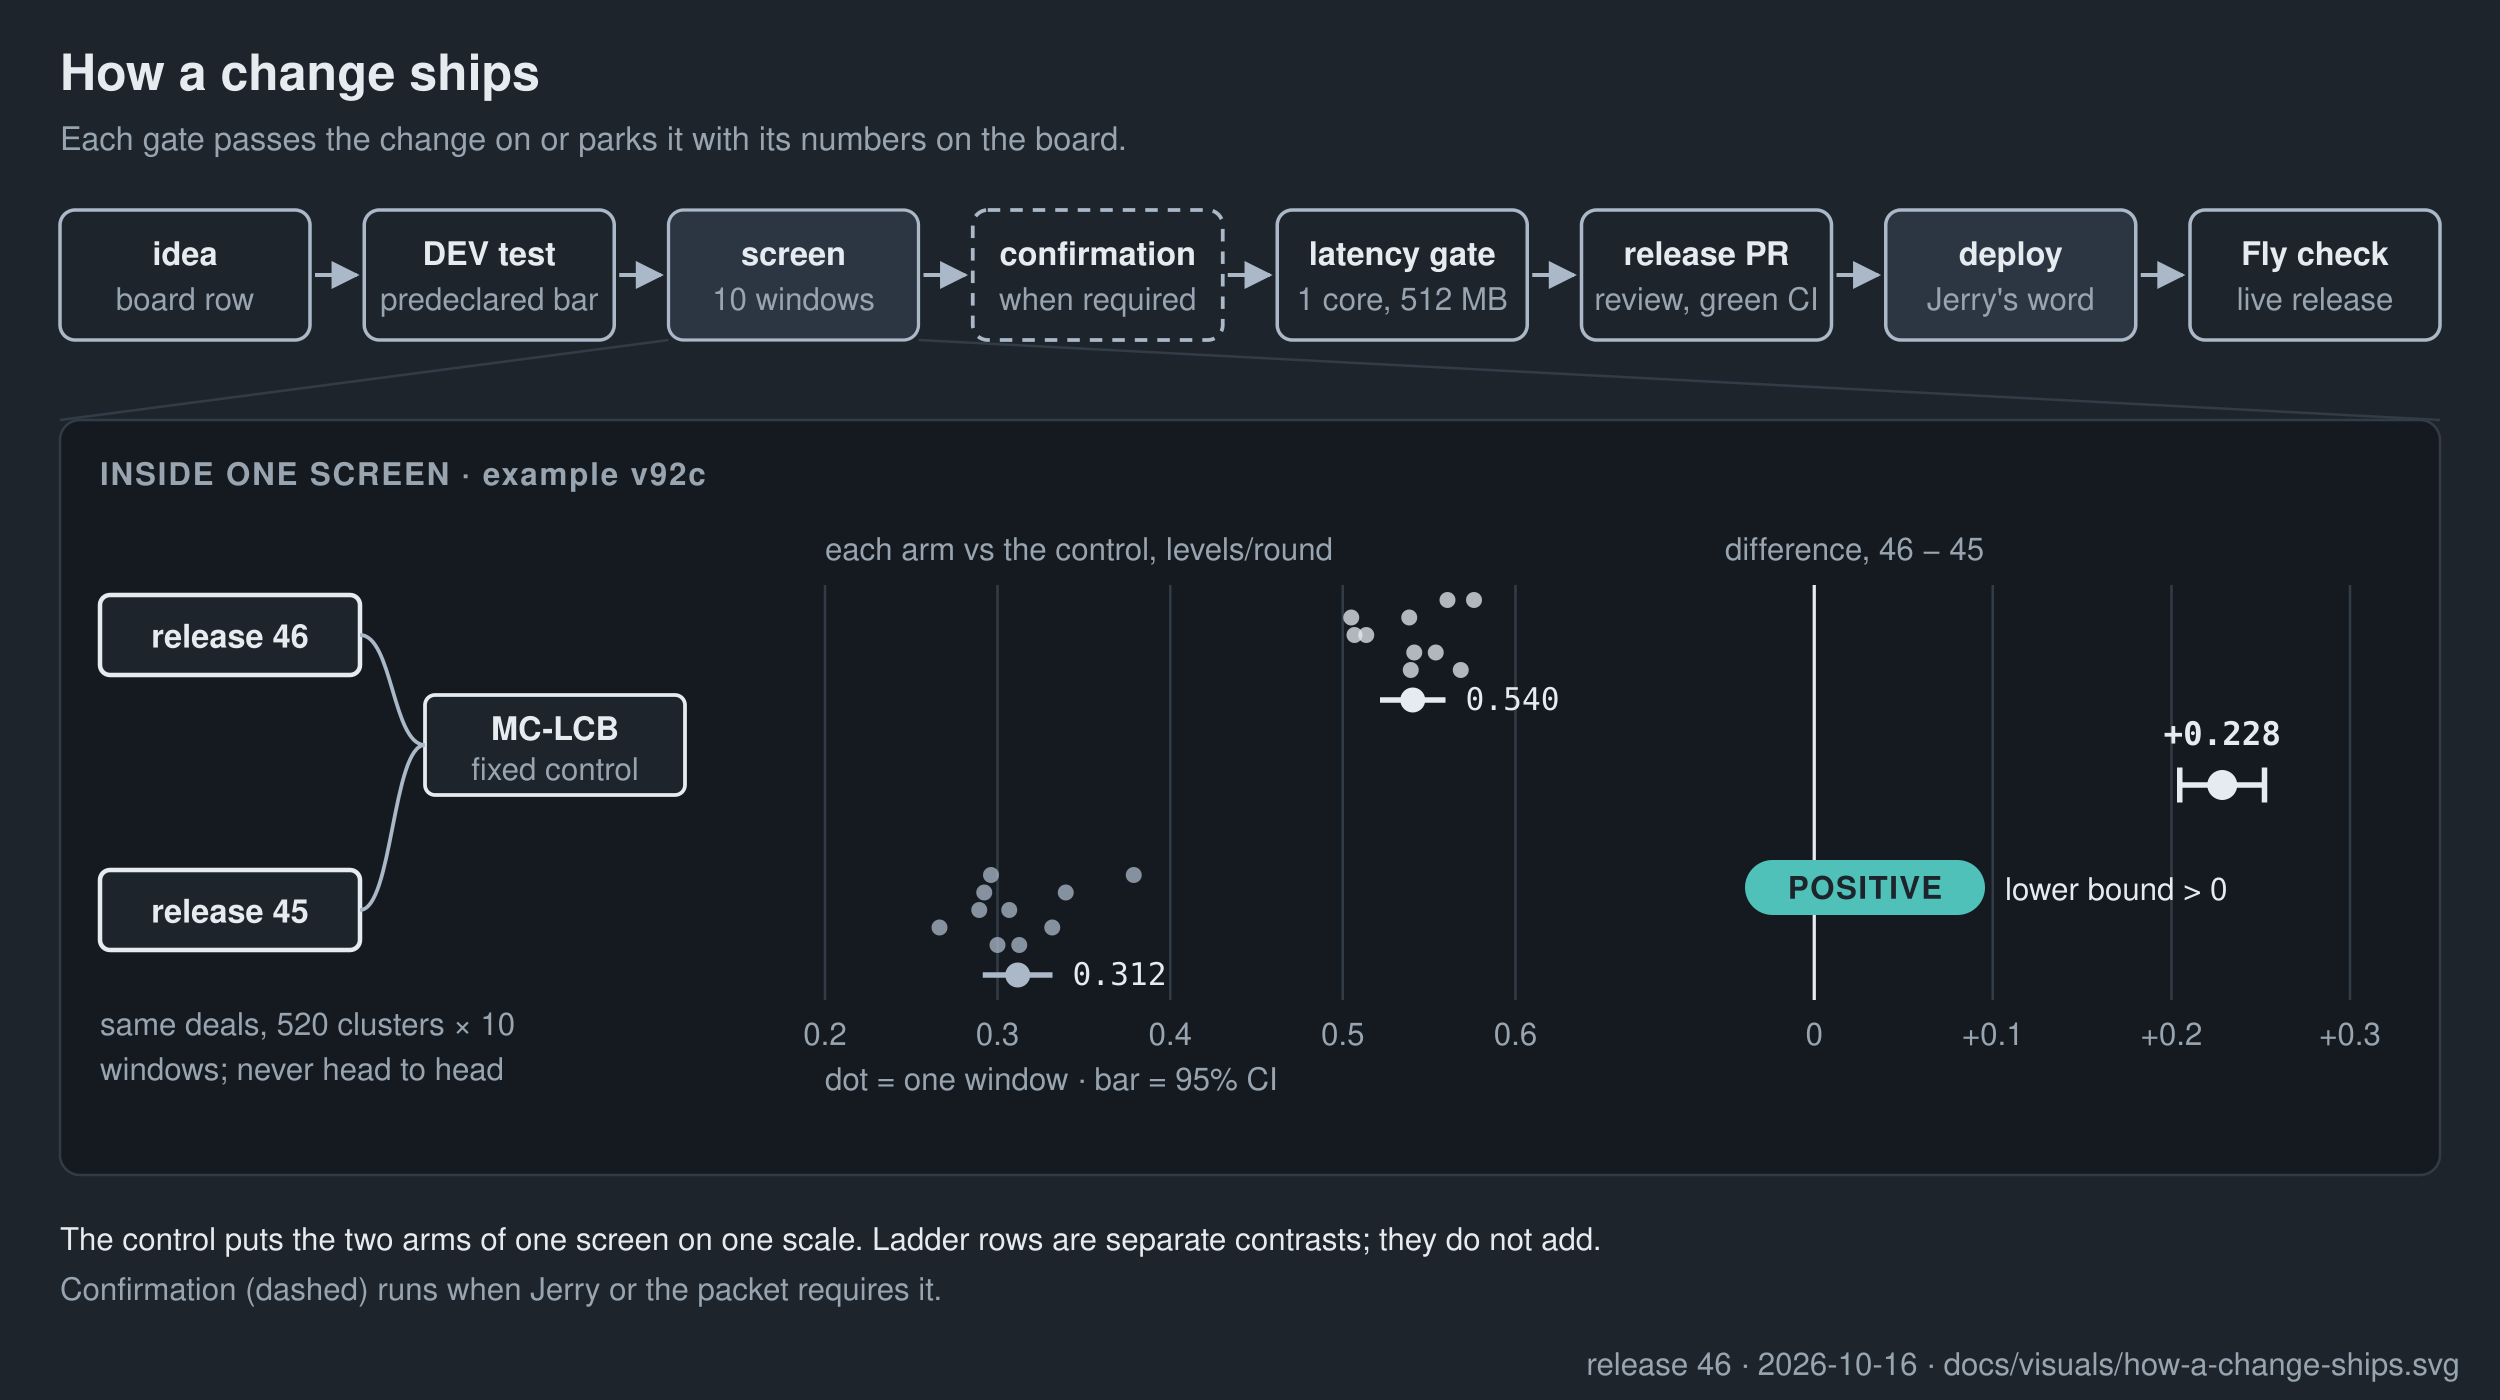
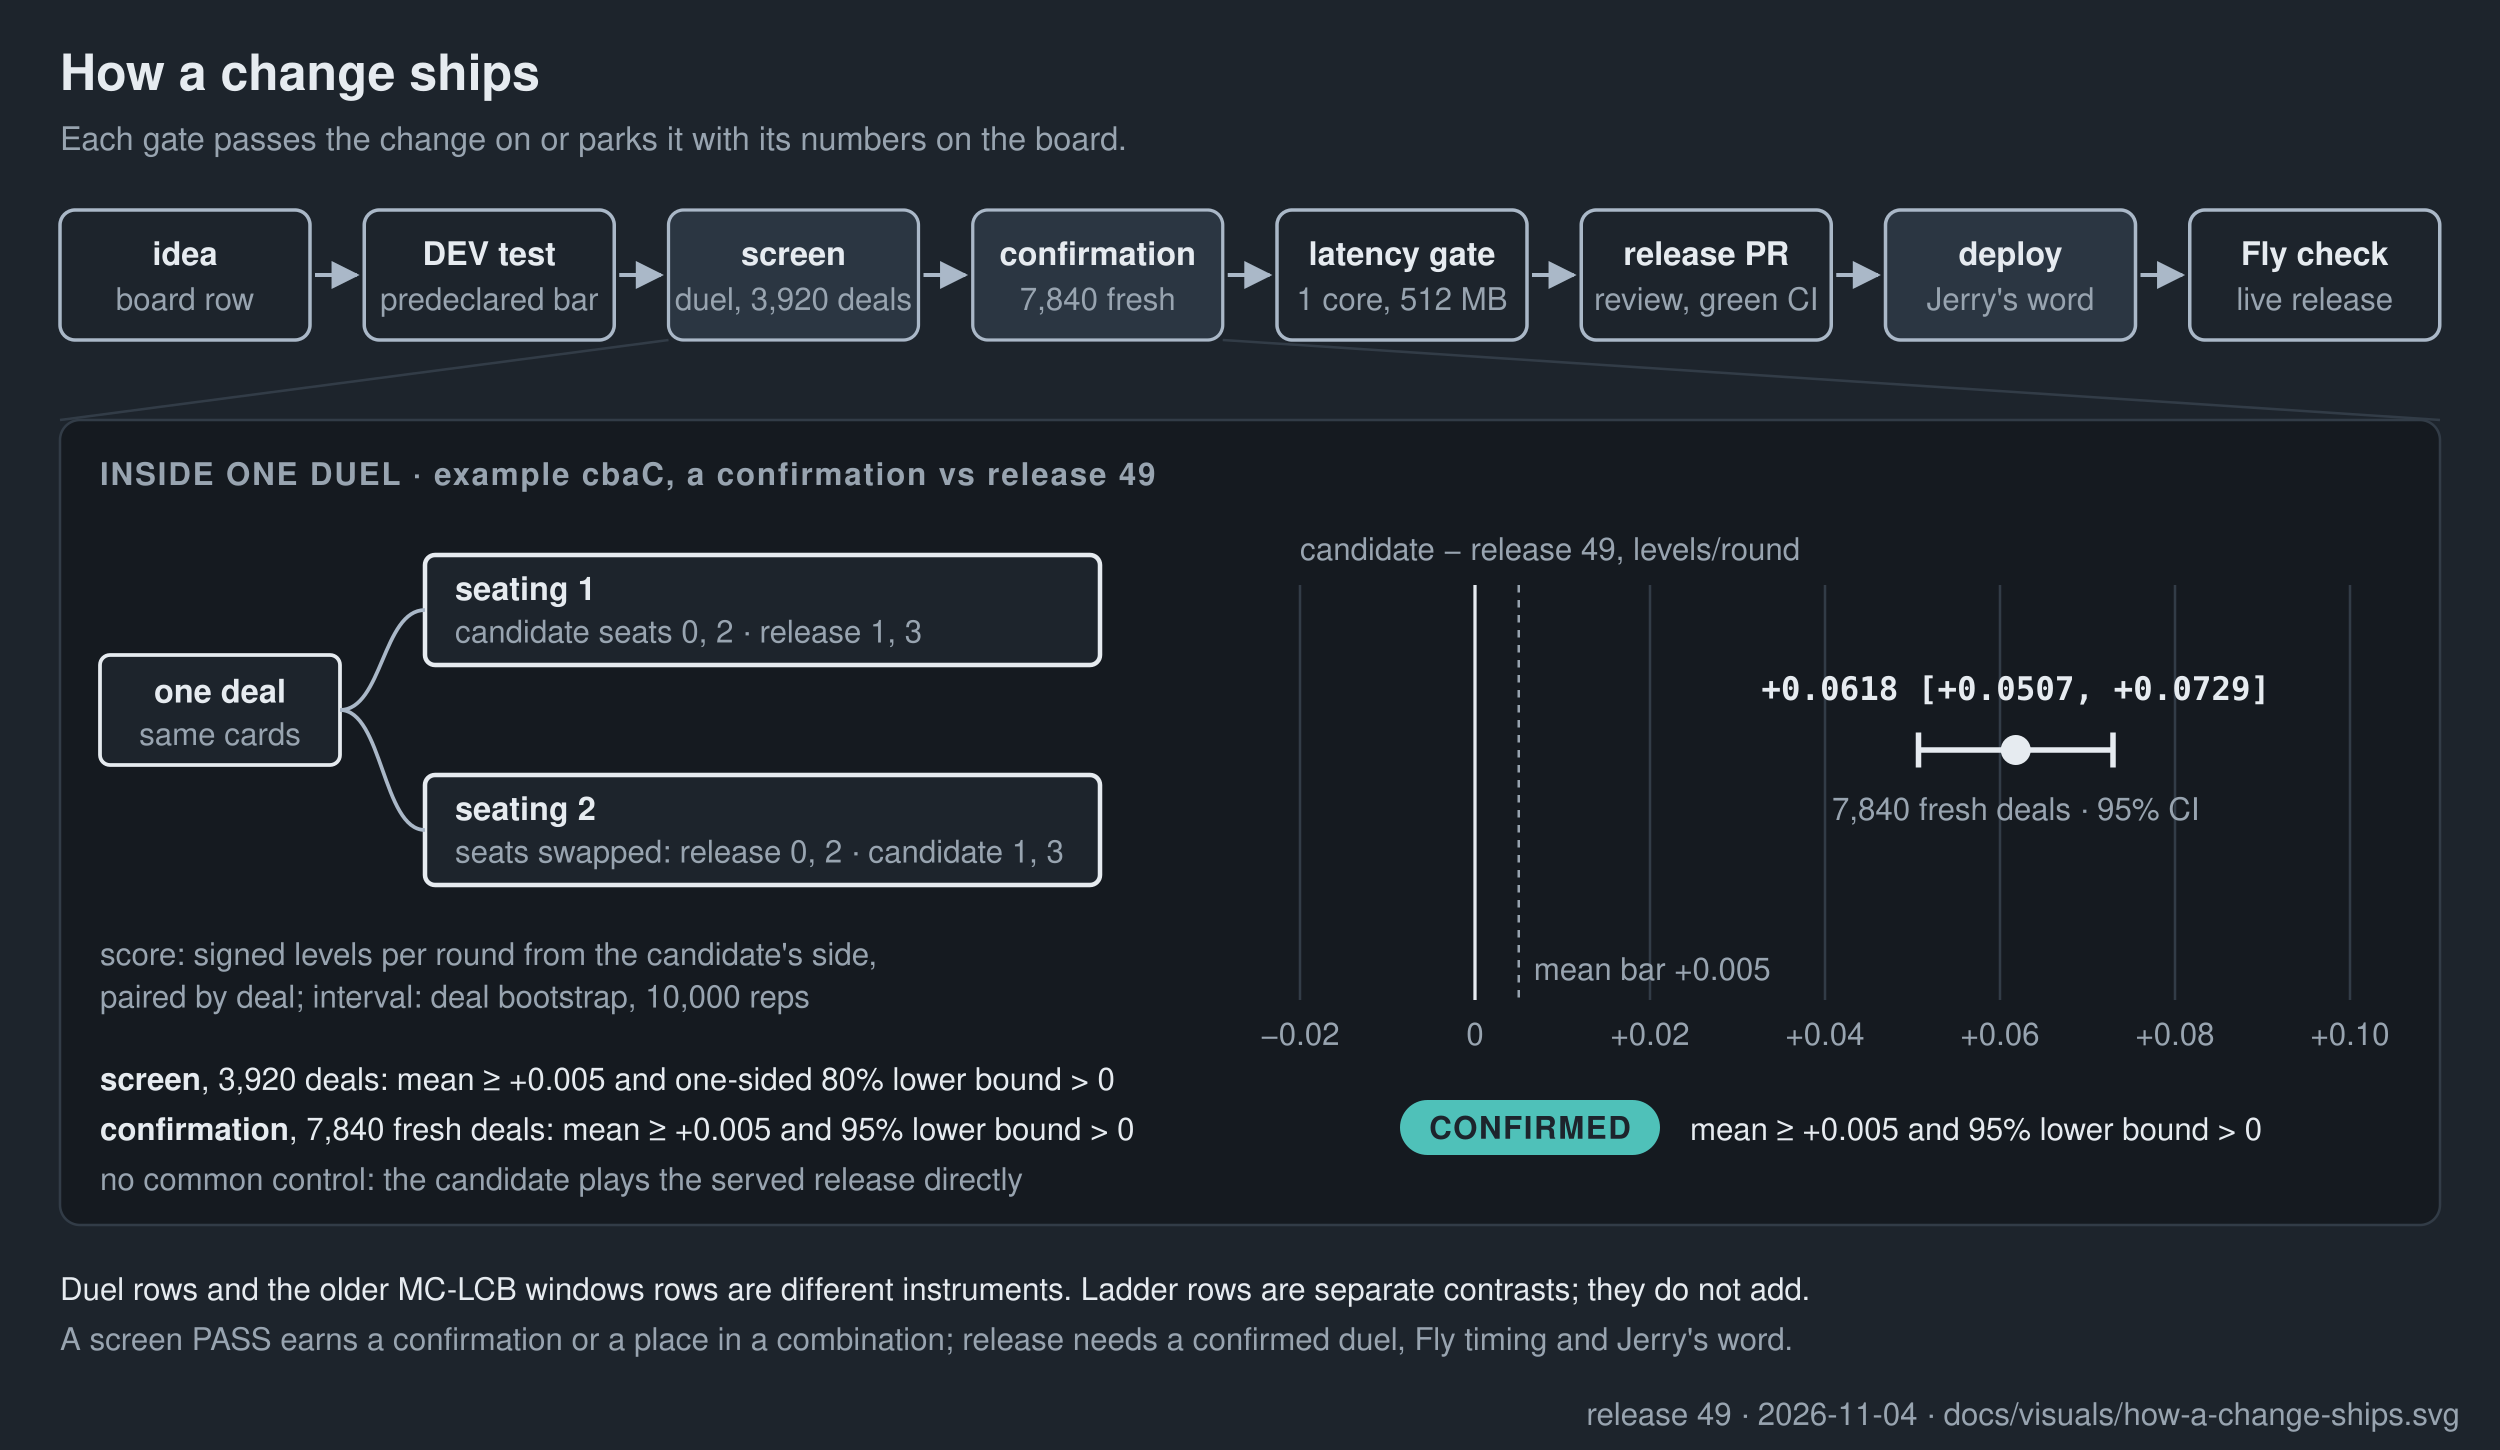
- <svg xmlns="http://www.w3.org/2000/svg" viewBox="0 0 1000 560" width="1000" height="560" role="img" aria-label="How a change ships: idea, cheap DEV test with a predeclared bar, screen, fresh-seed confirmation when Jerry or the packet requires it, latency and memory gate on one core, reviewed release PR with green CI, deploy on Jerry's word, post-deploy Fly check. In a screen the candidate and the current release each play the same fixed MC-LCB control over 10 windows of 520 clusters; example v92c: candidate +0.540 [+0.521, +0.560], release 45 +0.312 [+0.291, +0.332] levels per round vs the control, difference +0.228 [+0.205, +0.252], positive because the lower bound is above zero. The control scales the two arms of one screen; ladder rows are separate contrasts and are not additive.">
+ <svg xmlns="http://www.w3.org/2000/svg" viewBox="0 0 1000 580" width="1000" height="580" role="img" aria-label="How a change ships: idea with a board row, cheap DEV test with a predeclared bar, screen duel of 3,920 seat-swapped deals, confirmation duel of 7,840 fresh deals, latency and memory gate on one core, reviewed release PR with green CI, deploy on Jerry's word, post-deploy Fly check. In a duel the candidate plays the served release head to head: each deal is played twice with the seats swapped and scored in signed levels per round from the candidate's side, with a deal bootstrap. Screen bar: mean at least +0.005 and one-sided 80% lower bound above zero; confirmation bar: mean at least +0.005 and 95% lower bound above zero. Example cbaC, the release-50 candidate's confirmation: +0.0618 [+0.0507, +0.0729] vs release 49 as served, CONFIRMED. Duel rows and the older MC-LCB windows rows are different instruments and do not add.">
  <style>text{font-family:-apple-system,BlinkMacSystemFont,"Segoe UI",Helvetica,Arial,sans-serif;fill:#e6ebf0;font-size:13px}.bg{fill:#1d242c}.mut{fill:#98a4b0}.b{font-weight:600}.ttl{font-size:20px;font-weight:600}.h{font-size:15px;font-weight:600}.hdr{font-size:12.5px;font-weight:600;letter-spacing:.06em;fill:#98a4b0}.sm{font-size:12.5px}.it{font-style:italic}.edge{stroke:#323c47;stroke-width:1.5;fill:none}.edge.strong{stroke:#aab8c8}.edgebel{stroke:#b39cf0;stroke-width:1.5;fill:none}.edgeex{stroke:#ef8fbe;stroke-width:1.5;fill:none}.arrow{stroke:#aab8c8;stroke-width:1.6;fill:none}.ah{fill:#aab8c8}.world{fill:#2b3642;stroke:#aab8c8;stroke-width:1.3}.worldx{fill:#1d242c;stroke:#323c47;stroke-width:1.3}.thumb{stroke:#aab8c8;stroke-width:1.6;stroke-linecap:round}.xmark{stroke:#e07a6c;stroke-width:2;stroke-linecap:round}.badt{fill:#e07a6c}.goodt{fill:#6fc491}.cand{fill:#1d242c;stroke:#e6ebf0;stroke-width:1.5}.card{fill:#1d242c;stroke:#aab8c8;stroke-width:1}.red{fill:#f08a80}.play{fill:#e0b25a}.playtrack{fill:#3f321a}.net{fill:#4fc1b9}.nett{fill:#4fc1b9}.root{fill:#e6ebf0}.inkf{fill:#e6ebf0}.mutf{fill:#98a4b0}.rulef{fill:#323c47}.paperf{fill:#151a20}.panelf{fill:#1d242c}.bel{fill:#b39cf0}.belt{fill:#b39cf0}.belsoft{fill:#2c2442;stroke:#b39cf0;stroke-width:1.3}.ex{fill:#ef8fbe}.ext{fill:#ef8fbe}.exsoft{fill:#3f1f2e;stroke:#ef8fbe;stroke-width:1.3}.exline{stroke:#ef8fbe;stroke-width:1.5;fill:none}.exnode{fill:#1d242c;stroke:#ef8fbe;stroke-width:1.5}.vd{fill:#7fb8ef}.vdt{fill:#7fb8ef}.vdsoft{fill:#1b2e44;stroke:#7fb8ef;stroke-width:1.3}.wd{fill:#aab8c8}.wdt{fill:#aab8c8}.wdsoft{fill:#2b3642;stroke:#aab8c8;stroke-width:1.3}.axis{stroke:#98a4b0;stroke-width:1;fill:none}.grid{stroke:#323c47;stroke-width:1;fill:none}.zero{stroke:#e6ebf0;stroke-width:1.3;fill:none}.ring{fill:none;stroke:#e6ebf0;stroke-width:1.8}.ringex{fill:none;stroke:#ef8fbe;stroke-width:2}.panelbox{fill:#151a20;stroke:#323c47;stroke-width:1}.dash{fill:#1d242c;stroke:#aab8c8;stroke-width:1.5;stroke-dasharray:5 4}.stage{fill:#1d242c;stroke:#aab8c8;stroke-width:1.4}.stagej{fill:#2b3642;stroke:#aab8c8;stroke-width:1.4}.lineink{stroke:#e6ebf0;stroke-width:2.2;fill:none}.linemut{stroke:#98a4b0;stroke-width:1.2;fill:none}.linebel{stroke:#b39cf0;stroke-width:2.2;fill:none}.linevd{stroke:#7fb8ef;stroke-width:2.2;fill:none}.linewd{stroke:#aab8c8;stroke-width:2.2;fill:none}.lineex{stroke:#ef8fbe;stroke-width:2.2;fill:none}.linenet{stroke:#4fc1b9;stroke-width:2.2;fill:none}.chipt{font-size:12.5px;font-weight:700;letter-spacing:.05em;fill:#1d242c}.netbox{fill:#173f3d;stroke:#4fc1b9;stroke-width:1.5}.netlayer{stroke:#4fc1b9;stroke-width:3;stroke-linecap:round}.netwire{stroke:#4fc1b9;stroke-width:0.8;opacity:.6}.cardatt{fill:#1d242c;stroke:#e07a6c;stroke-width:1.3}.cone{fill:#323c47;fill-opacity:.35}.conel{stroke:#98a4b0;stroke-width:1;stroke-dasharray:3 3;fill:none}.mono{font-family:ui-monospace,SFMono-Regular,Menlo,Consolas,monospace}</style>
  <defs>
    <marker id="ar7" viewBox="0 0 10 10" refX="9" refY="5" markerWidth="7" markerHeight="7" orient="auto">
      <path d="M0,0 L10,5 L0,10 z" class="ah" />
    </marker>
  </defs>
-   <rect x="0.0" y="0.0" width="1000.0" height="560.0" class="bg" />
+   <rect x="0.0" y="0.0" width="1000.0" height="580.0" class="bg" />
  <text x="24.0" y="36.0" class="ttl">How a change ships</text>
  <text x="24.0" y="60.0" class="mut">Each gate passes the change on or parks it with its numbers on the board.</text>
  <rect x="24.0" y="84.0" width="100.0" height="52.0" rx="6" class="stage" />
  <text x="74.0" y="106.0" class="b" text-anchor="middle">idea</text>
  <text x="74.0" y="124.0" class="sm mut" text-anchor="middle">board row</text>
  <rect x="145.7" y="84.0" width="100.0" height="52.0" rx="6" class="stage" />
  <text x="195.7" y="106.0" class="b" text-anchor="middle">DEV test</text>
  <text x="195.7" y="124.0" class="sm mut" text-anchor="middle">predeclared bar</text>
  <line x1="126.0" y1="110.0" x2="142.7" y2="110.0" class="arrow" marker-end="url(#ar7)" />
  <rect x="267.4" y="84.0" width="100.0" height="52.0" rx="6" class="wdsoft" />
  <text x="317.4" y="106.0" class="b" text-anchor="middle">screen</text>
-   <text x="317.4" y="124.0" class="sm mut" text-anchor="middle">10 windows</text>
+   <text x="317.4" y="124.0" class="sm mut" text-anchor="middle">duel, 3,920 deals</text>
  <line x1="247.7" y1="110.0" x2="264.4" y2="110.0" class="arrow" marker-end="url(#ar7)" />
-   <rect x="389.1" y="84.0" width="100.0" height="52.0" rx="6" class="dash" />
+   <rect x="389.1" y="84.0" width="100.0" height="52.0" rx="6" class="wdsoft" />
  <text x="439.1" y="106.0" class="b" text-anchor="middle">confirmation</text>
-   <text x="439.1" y="124.0" class="sm mut" text-anchor="middle">when required</text>
+   <text x="439.1" y="124.0" class="sm mut" text-anchor="middle">7,840 fresh</text>
  <line x1="369.4" y1="110.0" x2="386.1" y2="110.0" class="arrow" marker-end="url(#ar7)" />
-   <rect x="510.9" y="84.0" width="100.0" height="52.0" rx="6" class="stage" />
-   <text x="560.9" y="106.0" class="b" text-anchor="middle">latency gate</text>
-   <text x="560.9" y="124.0" class="sm mut" text-anchor="middle">1 core, 512 MB</text>
-   <line x1="491.1" y1="110.0" x2="507.9" y2="110.0" class="arrow" marker-end="url(#ar7)" />
-   <rect x="632.6" y="84.0" width="100.0" height="52.0" rx="6" class="stage" />
-   <text x="682.6" y="106.0" class="b" text-anchor="middle">release PR</text>
-   <text x="682.6" y="124.0" class="sm mut" text-anchor="middle">review, green CI</text>
-   <line x1="612.9" y1="110.0" x2="629.6" y2="110.0" class="arrow" marker-end="url(#ar7)" />
-   <rect x="754.3" y="84.0" width="100.0" height="52.0" rx="6" class="stagej" />
-   <text x="804.3" y="106.0" class="b" text-anchor="middle">deploy</text>
-   <text x="804.3" y="124.0" class="sm mut" text-anchor="middle">Jerry's word</text>
-   <line x1="734.6" y1="110.0" x2="751.3" y2="110.0" class="arrow" marker-end="url(#ar7)" />
-   <rect x="876.0" y="84.0" width="100.0" height="52.0" rx="6" class="stage" />
-   <text x="926.0" y="106.0" class="b" text-anchor="middle">Fly check</text>
-   <text x="926.0" y="124.0" class="sm mut" text-anchor="middle">live release</text>
-   <line x1="856.3" y1="110.0" x2="873.0" y2="110.0" class="arrow" marker-end="url(#ar7)" />
+   <rect x="510.8" y="84.0" width="100.0" height="52.0" rx="6" class="stage" />
+   <text x="560.8" y="106.0" class="b" text-anchor="middle">latency gate</text>
+   <text x="560.8" y="124.0" class="sm mut" text-anchor="middle">1 core, 512 MB</text>
+   <line x1="491.1" y1="110.0" x2="507.8" y2="110.0" class="arrow" marker-end="url(#ar7)" />
+   <rect x="632.5" y="84.0" width="100.0" height="52.0" rx="6" class="stage" />
+   <text x="682.5" y="106.0" class="b" text-anchor="middle">release PR</text>
+   <text x="682.5" y="124.0" class="sm mut" text-anchor="middle">review, green CI</text>
+   <line x1="612.8" y1="110.0" x2="629.5" y2="110.0" class="arrow" marker-end="url(#ar7)" />
+   <rect x="754.2" y="84.0" width="100.0" height="52.0" rx="6" class="stagej" />
+   <text x="804.2" y="106.0" class="b" text-anchor="middle">deploy</text>
+   <text x="804.2" y="124.0" class="sm mut" text-anchor="middle">Jerry's word</text>
+   <line x1="734.5" y1="110.0" x2="751.2" y2="110.0" class="arrow" marker-end="url(#ar7)" />
+   <rect x="875.9" y="84.0" width="100.0" height="52.0" rx="6" class="stage" />
+   <text x="925.9" y="106.0" class="b" text-anchor="middle">Fly check</text>
+   <text x="925.9" y="124.0" class="sm mut" text-anchor="middle">live release</text>
+   <line x1="856.2" y1="110.0" x2="872.9" y2="110.0" class="arrow" marker-end="url(#ar7)" />
  <path d="M267.4,136 L24,168" class="grid" />
-   <path d="M367.4,136 L976,168" class="grid" />
-   <rect x="24.0" y="168.0" width="952.0" height="302.0" rx="8" class="panelbox" />
-   <text x="40.0" y="194.0" class="hdr">INSIDE ONE SCREEN · example v92c</text>
-   <rect x="170.0" y="278.0" width="104.0" height="40.0" rx="4" class="cand" />
-   <text x="222.0" y="296.0" class="b" text-anchor="middle">MC-LCB</text>
-   <text x="222.0" y="312.0" class="sm mut" text-anchor="middle">fixed control</text>
-   <rect x="40.0" y="238.0" width="104.0" height="32.0" rx="4" class="panelf" />
-   <rect x="40.0" y="238.0" width="104.0" height="32.0" rx="4" class="ring" />
-   <text x="92.0" y="259.0" class="b" text-anchor="middle">release 46</text>
-   <path d="M144.0,254.0 C157.0,254.0 157.0,298.0 170.0,298.0" class="edge strong" />
-   <rect x="40.0" y="348.0" width="104.0" height="32.0" rx="4" class="panelf" />
-   <rect x="40.0" y="348.0" width="104.0" height="32.0" rx="4" class="ring" />
-   <text x="92.0" y="369.0" class="b" text-anchor="middle">release 45</text>
-   <path d="M144.0,364.0 C157.0,364.0 157.0,298.0 170.0,298.0" class="edge strong" />
-   <text x="40.0" y="414.0" class="sm mut">same deals, 520 clusters × 10</text>
-   <text x="40.0" y="432.0" class="sm mut">windows; never head to head</text>
-   <text x="330.0" y="224.0" class="sm mut">each arm vs the control, levels/round</text>
-   <line x1="330.0" y1="234.0" x2="330.0" y2="400.0" class="grid" />
-   <text x="330.0" y="418.0" class="sm mut" text-anchor="middle">0.2</text>
-   <line x1="399.0" y1="234.0" x2="399.0" y2="400.0" class="grid" />
-   <text x="399.0" y="418.0" class="sm mut" text-anchor="middle">0.3</text>
-   <line x1="468.1" y1="234.0" x2="468.1" y2="400.0" class="grid" />
-   <text x="468.1" y="418.0" class="sm mut" text-anchor="middle">0.4</text>
-   <line x1="537.1" y1="234.0" x2="537.1" y2="400.0" class="grid" />
-   <text x="537.1" y="418.0" class="sm mut" text-anchor="middle">0.5</text>
-   <line x1="606.2" y1="234.0" x2="606.2" y2="400.0" class="grid" />
-   <text x="606.2" y="418.0" class="sm mut" text-anchor="middle">0.6</text>
-   <circle cx="589.6" cy="240.0" r="3.2" class="inkf" fill-opacity="0.75" />
-   <circle cx="540.5" cy="247.0" r="3.2" class="inkf" fill-opacity="0.75" />
-   <circle cx="546.5" cy="254.0" r="3.2" class="inkf" fill-opacity="0.75" />
-   <circle cx="574.3" cy="261.0" r="3.2" class="inkf" fill-opacity="0.75" />
-   <circle cx="564.3" cy="268.0" r="3.2" class="inkf" fill-opacity="0.75" />
-   <circle cx="579.0" cy="240.0" r="3.2" class="inkf" fill-opacity="0.75" />
-   <circle cx="563.7" cy="247.0" r="3.2" class="inkf" fill-opacity="0.75" />
-   <circle cx="541.8" cy="254.0" r="3.2" class="inkf" fill-opacity="0.75" />
-   <circle cx="565.7" cy="261.0" r="3.2" class="inkf" fill-opacity="0.75" />
-   <circle cx="584.3" cy="268.0" r="3.2" class="inkf" fill-opacity="0.75" />
-   <line x1="552.0" y1="280.0" x2="578.2" y2="280.0" class="lineink" />
-   <circle cx="565.1" cy="280.0" r="5" class="inkf" />
-   <text x="586.2" y="284.0" class="mono sm">0.540</text>
-   <circle cx="396.4" cy="350.0" r="3.2" class="wd" fill-opacity="0.75" />
-   <circle cx="393.7" cy="357.0" r="3.2" class="wd" fill-opacity="0.75" />
-   <circle cx="403.7" cy="364.0" r="3.2" class="wd" fill-opacity="0.75" />
-   <circle cx="420.9" cy="371.0" r="3.2" class="wd" fill-opacity="0.75" />
-   <circle cx="399.0" cy="378.0" r="3.2" class="wd" fill-opacity="0.75" />
-   <circle cx="453.5" cy="350.0" r="3.2" class="wd" fill-opacity="0.75" />
-   <circle cx="426.3" cy="357.0" r="3.2" class="wd" fill-opacity="0.75" />
-   <circle cx="391.7" cy="364.0" r="3.2" class="wd" fill-opacity="0.75" />
-   <circle cx="375.8" cy="371.0" r="3.2" class="wd" fill-opacity="0.75" />
-   <circle cx="407.7" cy="378.0" r="3.2" class="wd" fill-opacity="0.75" />
-   <line x1="393.1" y1="390.0" x2="421.0" y2="390.0" class="linewd" />
-   <circle cx="407.1" cy="390.0" r="5" class="wd" />
-   <text x="429.0" y="394.0" class="mono sm">0.312</text>
-   <text x="330.0" y="436.0" class="sm mut">dot = one window · bar = 95% CI</text>
-   <text x="690.0" y="224.0" class="sm mut">difference, 46 − 45</text>
-   <line x1="725.7" y1="234.0" x2="725.7" y2="400.0" class="zero" />
-   <text x="725.7" y="418.0" class="sm mut" text-anchor="middle">0</text>
-   <line x1="797.1" y1="234.0" x2="797.1" y2="400.0" class="grid" />
-   <text x="797.1" y="418.0" class="sm mut" text-anchor="middle">+0.1</text>
-   <line x1="868.6" y1="234.0" x2="868.6" y2="400.0" class="grid" />
-   <text x="868.6" y="418.0" class="sm mut" text-anchor="middle">+0.2</text>
+   <path d="M489.1,136 L976,168" class="grid" />
+   <rect x="24.0" y="168.0" width="952.0" height="322.0" rx="8" class="panelbox" />
+   <text x="40.0" y="194.0" class="hdr">INSIDE ONE DUEL · example cbaC, a confirmation vs release 49</text>
+   <rect x="40.0" y="262.0" width="96.0" height="44.0" rx="4" class="cand" />
+   <text x="88.0" y="281.0" class="b" text-anchor="middle">one deal</text>
+   <text x="88.0" y="298.0" class="sm mut" text-anchor="middle">same cards</text>
+   <rect x="170.0" y="222.0" width="270.0" height="44.0" rx="4" class="panelf" />
+   <rect x="170.0" y="222.0" width="270.0" height="44.0" rx="4" class="ring" />
+   <text x="182.0" y="240.0" class="b">seating 1</text>
+   <text x="182.0" y="257.0" class="sm mut">candidate seats 0, 2 · release 1, 3</text>
+   <path d="M136.0,284.0 C153.0,284.0 153.0,244.0 170.0,244.0" class="edge strong" />
+   <rect x="170.0" y="310.0" width="270.0" height="44.0" rx="4" class="panelf" />
+   <rect x="170.0" y="310.0" width="270.0" height="44.0" rx="4" class="ring" />
+   <text x="182.0" y="328.0" class="b">seating 2</text>
+   <text x="182.0" y="345.0" class="sm mut">seats swapped: release 0, 2 · candidate 1, 3</text>
+   <path d="M136.0,284.0 C153.0,284.0 153.0,332.0 170.0,332.0" class="edge strong" />
+   <text x="40.0" y="386.0" class="sm mut">score: signed levels per round from the candidate's side,</text>
+   <text x="40.0" y="403.0" class="sm mut">paired by deal; interval: deal bootstrap, 10,000 reps</text>
+   <text x="40.0" y="436.0" class="sm">
+     <tspan class="b">screen</tspan>, 3,920 deals: mean ≥ +0.005 and one-sided 80% lower bound &gt; 0</text>
+   <text x="40.0" y="456.0" class="sm">
+     <tspan class="b">confirmation</tspan>, 7,840 fresh deals: mean ≥ +0.005 and 95% lower bound &gt; 0</text>
+   <text x="40.0" y="476.0" class="sm mut">no common control: the candidate plays the served release directly</text>
+   <text x="520.0" y="224.0" class="sm mut">candidate − release 49, levels/round</text>
+   <line x1="520.0" y1="234.0" x2="520.0" y2="400.0" class="grid" />
+   <text x="520.0" y="418.0" class="sm mut" text-anchor="middle">−0.02</text>
+   <line x1="590.0" y1="234.0" x2="590.0" y2="400.0" class="zero" />
+   <text x="590.0" y="418.0" class="sm mut" text-anchor="middle">0</text>
+   <line x1="660.0" y1="234.0" x2="660.0" y2="400.0" class="grid" />
+   <text x="660.0" y="418.0" class="sm mut" text-anchor="middle">+0.02</text>
+   <line x1="730.0" y1="234.0" x2="730.0" y2="400.0" class="grid" />
+   <text x="730.0" y="418.0" class="sm mut" text-anchor="middle">+0.04</text>
+   <line x1="800.0" y1="234.0" x2="800.0" y2="400.0" class="grid" />
+   <text x="800.0" y="418.0" class="sm mut" text-anchor="middle">+0.06</text>
+   <line x1="870.0" y1="234.0" x2="870.0" y2="400.0" class="grid" />
+   <text x="870.0" y="418.0" class="sm mut" text-anchor="middle">+0.08</text>
  <line x1="940.0" y1="234.0" x2="940.0" y2="400.0" class="grid" />
-   <text x="940.0" y="418.0" class="sm mut" text-anchor="middle">+0.3</text>
-   <line x1="871.9" y1="314.0" x2="905.8" y2="314.0" class="lineink" />
-   <line x1="871.9" y1="307.0" x2="871.9" y2="321.0" class="lineink" />
-   <line x1="905.8" y1="307.0" x2="905.8" y2="321.0" class="lineink" />
-   <circle cx="888.9" cy="314.0" r="6" class="inkf" />
-   <text x="888.9" y="298.0" class="mono b" text-anchor="middle">+0.228</text>
-   <rect x="698.0" y="344.0" width="96.0" height="22.0" rx="11" class="net" />
-   <text x="746.0" y="359.5" class="chipt" text-anchor="middle">POSITIVE</text>
-   <text x="802.0" y="360.0" class="sm">lower bound &gt; 0</text>
-   <text x="24.0" y="500.0" class="sm">The control puts the two arms of one screen on one scale. Ladder rows are separate contrasts; they do not add.</text>
-   <text x="24.0" y="520.0" class="sm mut">Confirmation (dashed) runs when Jerry or the packet requires it.</text>
-   <text x="984.0" y="550.0" class="mut sm" text-anchor="end">release 46 · 2026-10-16 · docs/visuals/how-a-change-ships.svg</text>
+   <text x="940.0" y="418.0" class="sm mut" text-anchor="middle">+0.10</text>
+   <line x1="607.5" y1="234.0" x2="607.5" y2="400.0" class="conel" />
+   <text x="613.5" y="392.0" class="sm mut">mean bar +0.005</text>
+   <line x1="767.4" y1="300.0" x2="845.2" y2="300.0" class="lineink" />
+   <line x1="767.4" y1="293.0" x2="767.4" y2="307.0" class="lineink" />
+   <line x1="845.2" y1="293.0" x2="845.2" y2="307.0" class="lineink" />
+   <circle cx="806.3" cy="300.0" r="6" class="inkf" />
+   <text x="806.3" y="280.0" class="mono b" text-anchor="middle">+0.0618 [+0.0507, +0.0729]</text>
+   <text x="806.3" y="328.0" class="sm mut" text-anchor="middle">7,840 fresh deals · 95% CI</text>
+   <rect x="560.0" y="440.0" width="104.0" height="22.0" rx="11" class="net" />
+   <text x="612.0" y="455.5" class="chipt" text-anchor="middle">CONFIRMED</text>
+   <text x="676.0" y="456.0" class="sm">mean ≥ +0.005 and 95% lower bound &gt; 0</text>
+   <text x="24.0" y="520.0" class="sm">Duel rows and the older MC-LCB windows rows are different instruments. Ladder rows are separate contrasts; they do not add.</text>
+   <text x="24.0" y="540.0" class="sm mut">A screen PASS earns a confirmation or a place in a combination; release needs a confirmed duel, Fly timing and Jerry's word.</text>
+   <text x="984.0" y="570.0" class="mut sm" text-anchor="end">release 49 · 2026-11-04 · docs/visuals/how-a-change-ships.svg</text>
</svg>
